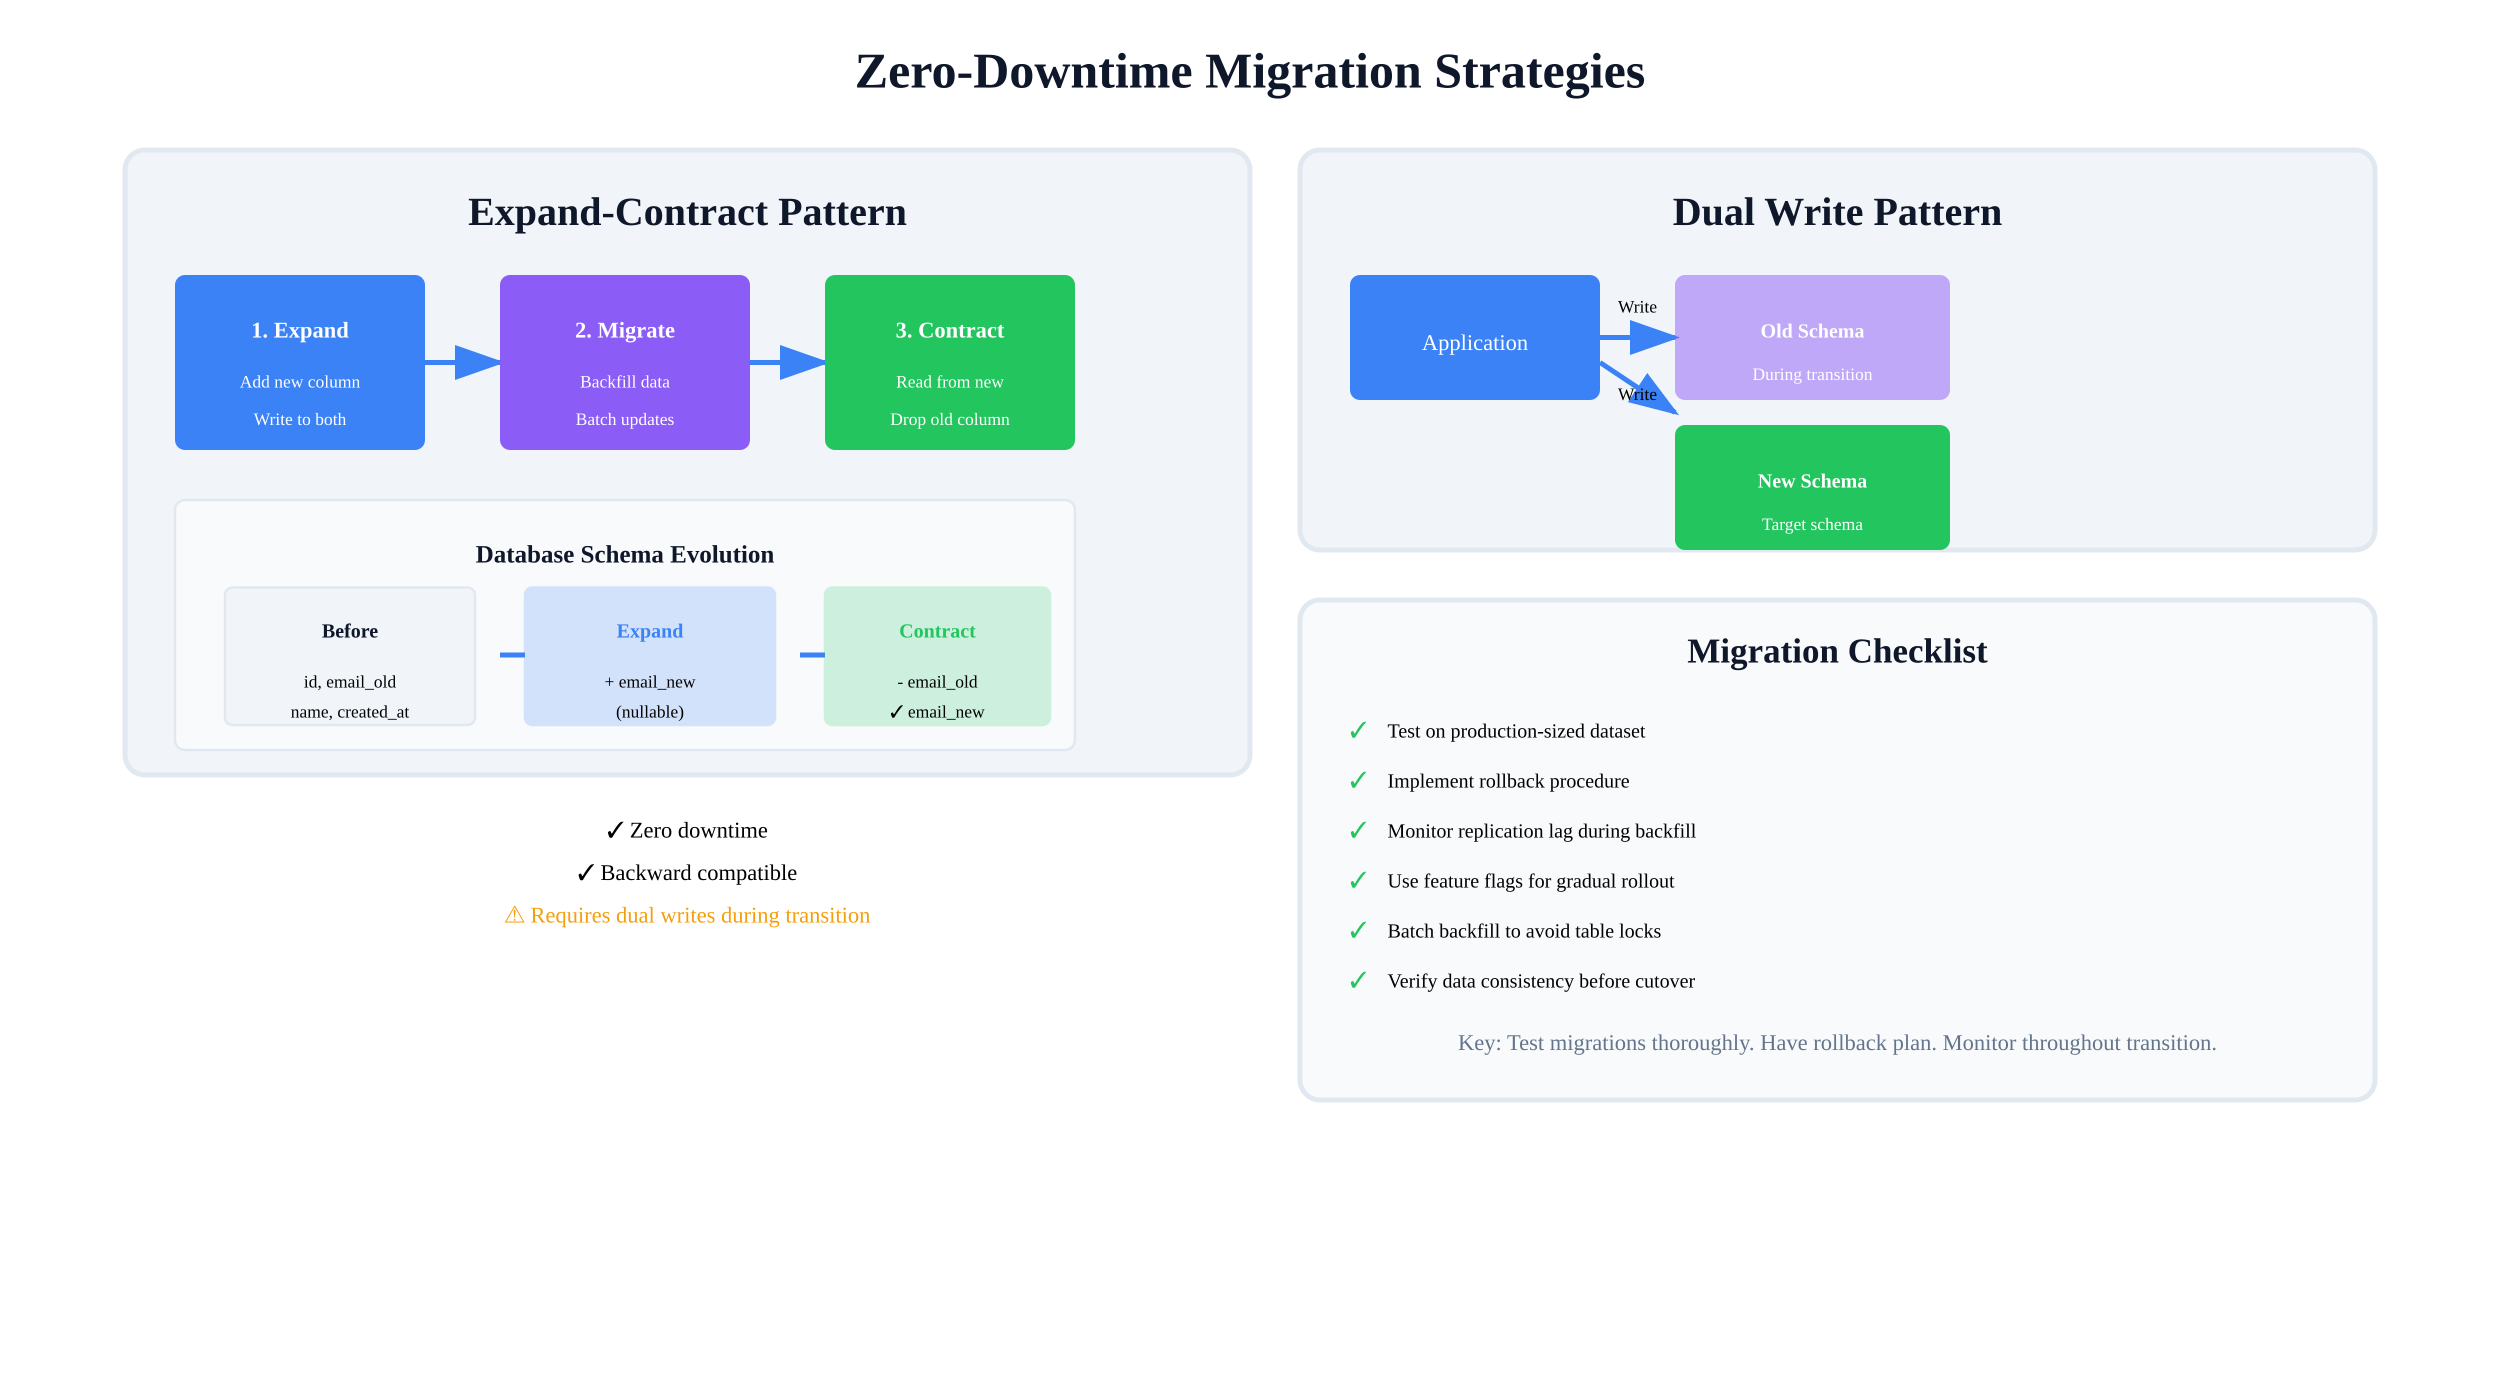
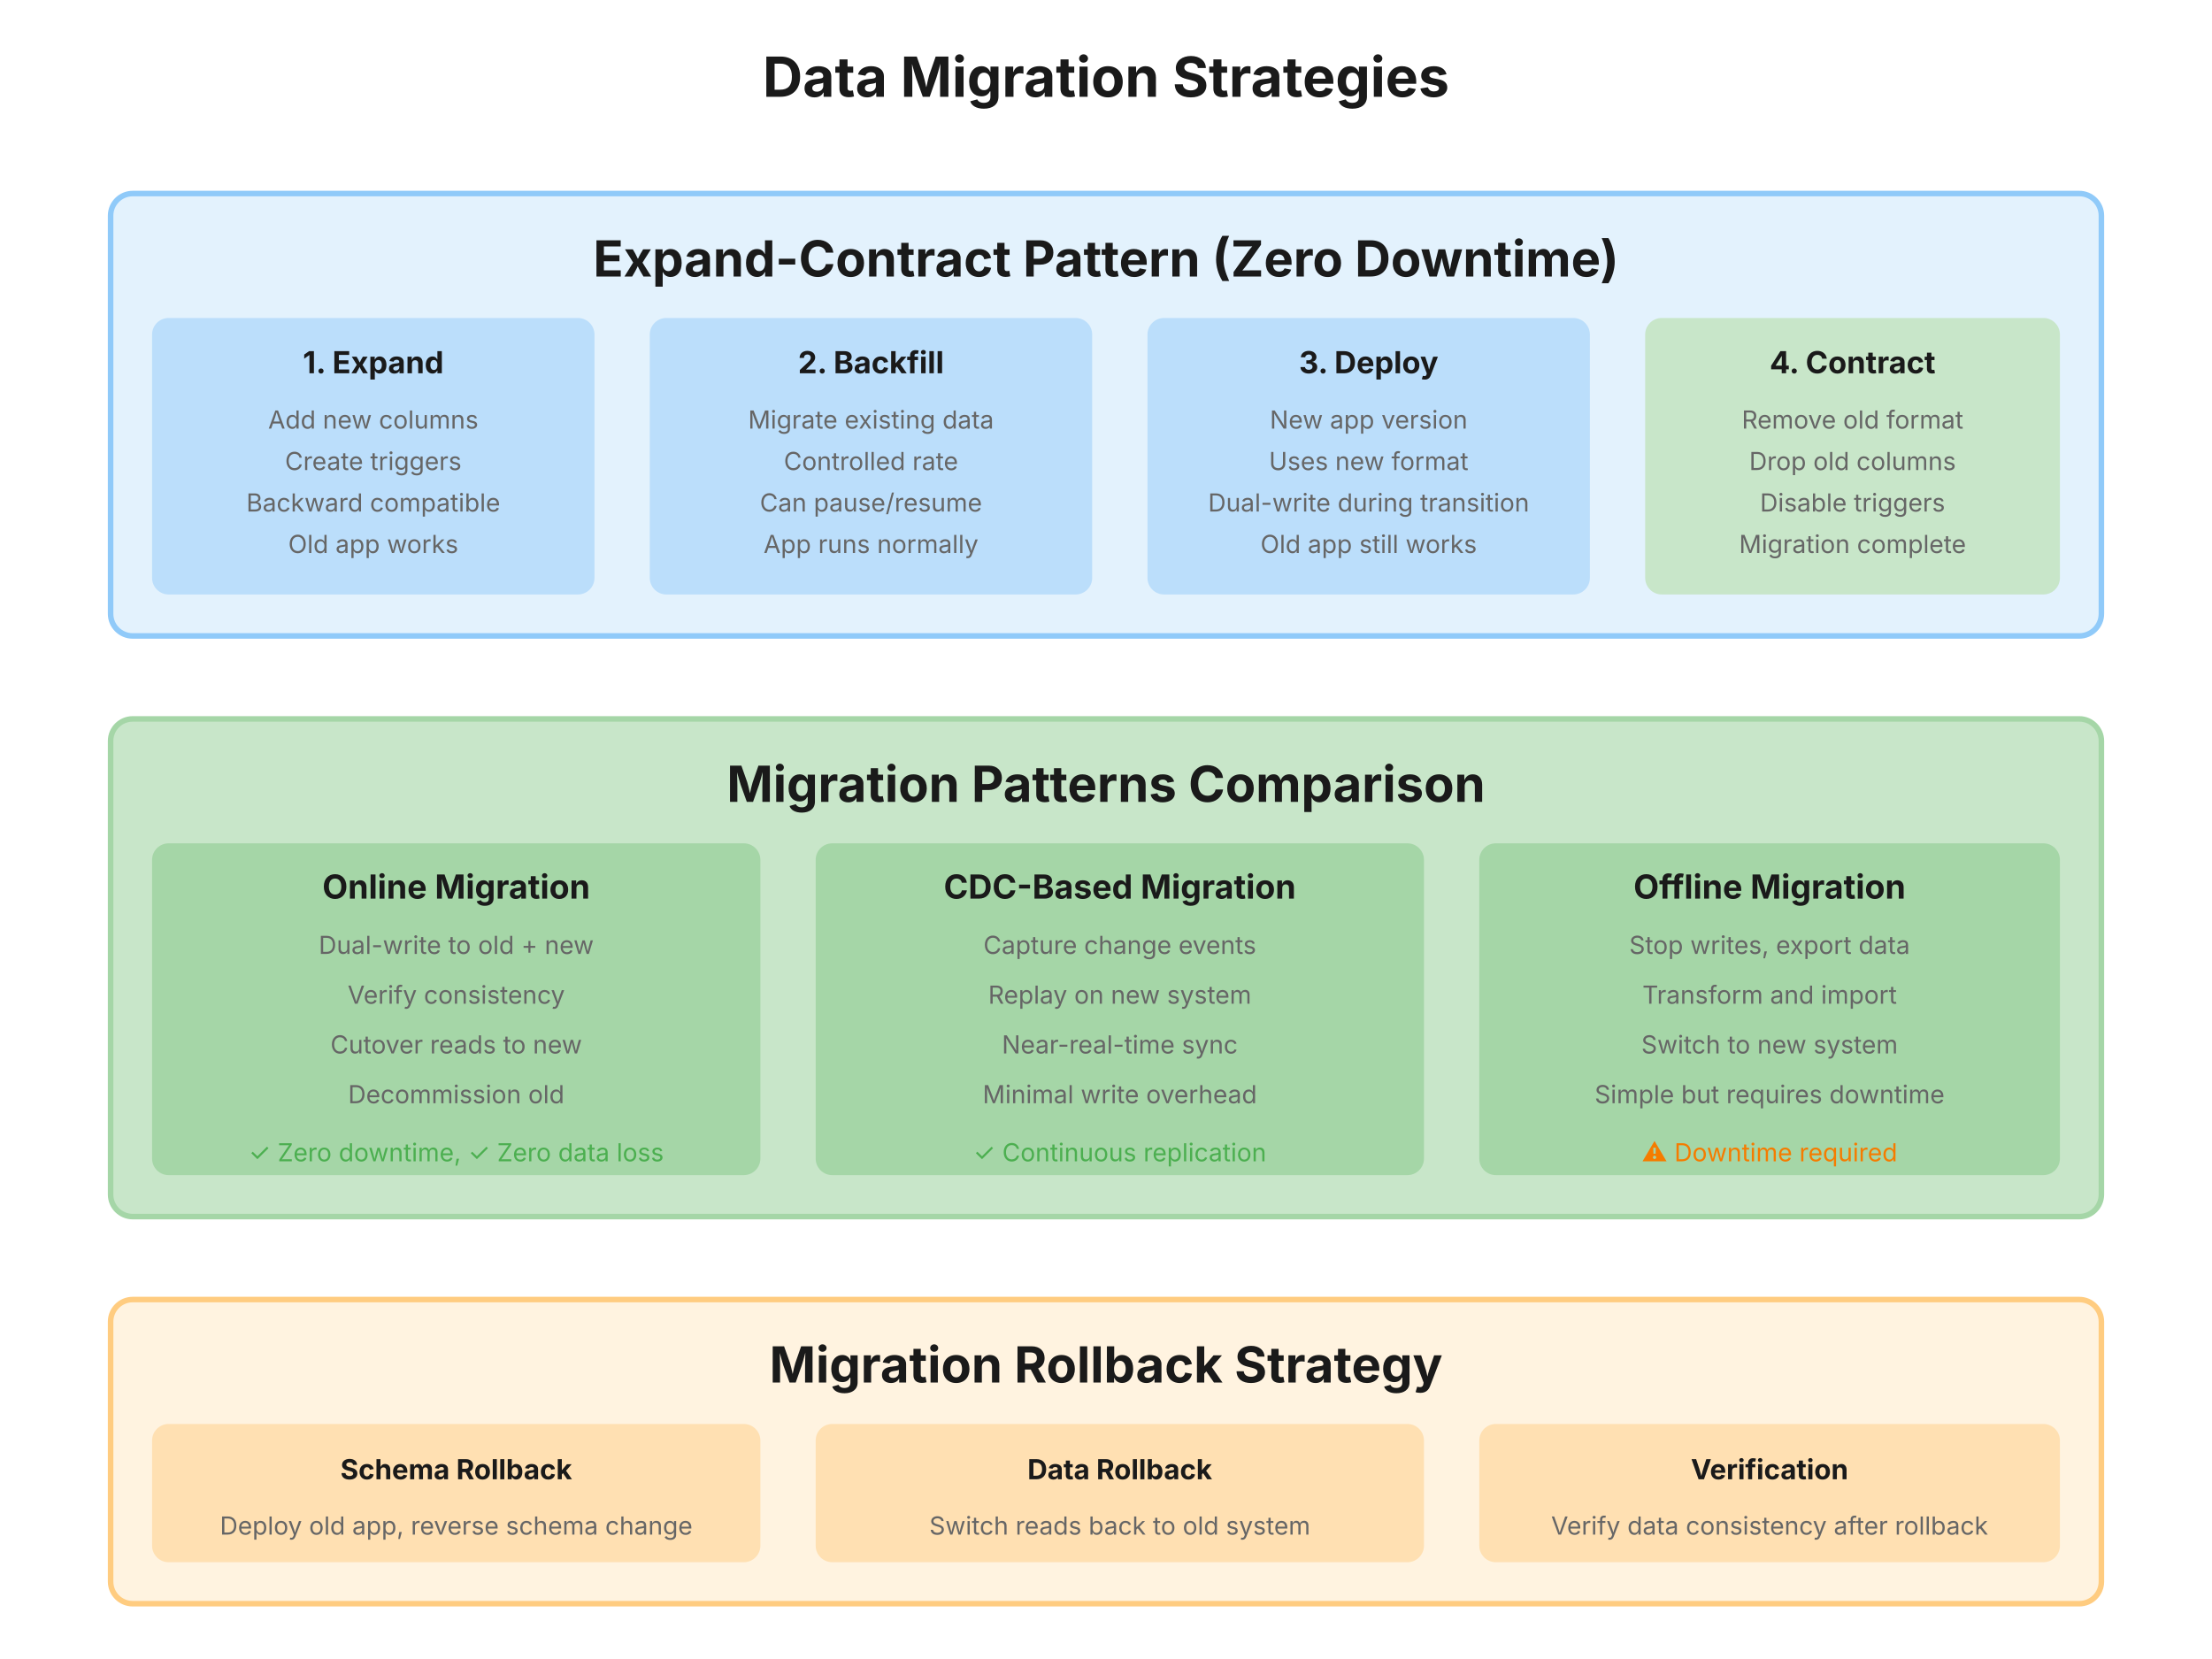
- <svg xmlns="http://www.w3.org/2000/svg" viewBox="0 0 1000 550">
-   <defs>
-     <marker id="dataMigArrow" markerWidth="10" markerHeight="7" refX="9" refY="3.5" orient="auto">
-       <polygon points="0 0, 10 3.5, 0 7" fill="#3b82f6" />
-     </marker>
-   </defs>
-   <rect width="1000" height="550" fill="#ffffff" />
-   <text x="500" y="35" text-anchor="middle" font-size="20" font-weight="bold" fill="#0f172a">Zero-Downtime Migration Strategies</text>
-   <rect x="50" y="60" width="450" height="250" rx="8" fill="#f1f5f9" stroke="#e2e8f0" stroke-width="2" />
-   <text x="275" y="90" text-anchor="middle" font-size="16" font-weight="bold" fill="#0f172a">Expand-Contract Pattern</text>
-   <rect x="70" y="110" width="100" height="70" rx="4" fill="#3b82f6" />
-   <text x="120" y="135" text-anchor="middle" font-size="9" font-weight="bold" fill="var(--text-inverse, #ffffff">1. Expand</text>
-   <text x="120" y="155" text-anchor="middle" font-size="7" fill="var(--text-inverse, #ffffff">Add new column</text>
-   <text x="120" y="170" text-anchor="middle" font-size="7" fill="var(--text-inverse, #ffffff">Write to both</text>
-   <line x1="170" y1="145" x2="200" y2="145" stroke="#3b82f6" stroke-width="2" marker-end="url(#dataMigArrow)" />
-   <rect x="200" y="110" width="100" height="70" rx="4" fill="#8b5cf6" />
-   <text x="250" y="135" text-anchor="middle" font-size="9" font-weight="bold" fill="var(--text-inverse, #ffffff">2. Migrate</text>
-   <text x="250" y="155" text-anchor="middle" font-size="7" fill="var(--text-inverse, #ffffff">Backfill data</text>
-   <text x="250" y="170" text-anchor="middle" font-size="7" fill="var(--text-inverse, #ffffff">Batch updates</text>
-   <line x1="300" y1="145" x2="330" y2="145" stroke="#3b82f6" stroke-width="2" marker-end="url(#dataMigArrow)" />
-   <rect x="330" y="110" width="100" height="70" rx="4" fill="#22c55e" />
-   <text x="380" y="135" text-anchor="middle" font-size="9" font-weight="bold" fill="var(--text-inverse, #ffffff">3. Contract</text>
-   <text x="380" y="155" text-anchor="middle" font-size="7" fill="var(--text-inverse, #ffffff">Read from new</text>
-   <text x="380" y="170" text-anchor="middle" font-size="7" fill="var(--text-inverse, #ffffff">Drop old column</text>
-   <rect x="70" y="200" width="360" height="100" rx="4" fill="#f8fafc" stroke="#e2e8f0" stroke-width="1" />
-   <text x="250" y="225" text-anchor="middle" font-size="10" font-weight="bold" fill="var(--text-primary, #0f172a">Database Schema Evolution</text>
-   <rect x="90" y="235" width="100" height="55" rx="3" fill="#f1f5f9" stroke="#e2e8f0" stroke-width="1" />
-   <text x="140" y="255" text-anchor="middle" font-size="8" font-weight="bold" fill="var(--text-primary, #0f172a">Before</text>
-   <text x="140" y="275" text-anchor="middle" font-size="7" fill="var(--text-secondary, #47556ird">id, email_old</text>
-   <text x="140" y="287" text-anchor="middle" font-size="7" fill="var(--text-secondary, #47556ird">name, created_at</text>
-   <line x1="200" y1="262" x2="210" y2="262" stroke="#3b82f6" stroke-width="2" />
-   <rect x="210" y="235" width="100" height="55" rx="3" fill="#3b82f6" opacity="0.2" stroke="#3b82f6" stroke-width="1" />
-   <text x="260" y="255" text-anchor="middle" font-size="8" font-weight="bold" fill="var(--border-blue, #3b82f6">Expand</text>
-   <text x="260" y="275" text-anchor="middle" font-size="7" fill="var(--text-secondary, #47556ird">+ email_new</text>
-   <text x="260" y="287" text-anchor="middle" font-size="7" fill="var(--text-secondary, #47556ird">(nullable)</text>
-   <line x1="320" y1="262" x2="330" y2="262" stroke="#3b82f6" stroke-width="2" />
-   <rect x="330" y="235" width="90" height="55" rx="3" fill="#22c55e" opacity="0.2" stroke="#22c55e" stroke-width="1" />
-   <text x="375" y="255" text-anchor="middle" font-size="8" font-weight="bold" fill="var(--border-green, #22c55e">Contract</text>
-   <text x="375" y="275" text-anchor="middle" font-size="7" fill="var(--text-secondary, #47556ird">- email_old</text>
-   <text x="375" y="287" text-anchor="middle" font-size="7" fill="var(--text-secondary, #47556ird">✓ email_new</text>
-   <text x="275" y="335" text-anchor="middle" font-size="9" fill="var(--text-secondary, #47556ird">✓ Zero downtime</text>
-   <text x="275" y="352" text-anchor="middle" font-size="9" fill="var(--text-secondary, #47556ird">✓ Backward compatible</text>
-   <text x="275" y="369" text-anchor="middle" font-size="9" fill="#f59e0b">⚠ Requires dual writes during transition</text>
-   <rect x="520" y="60" width="430" height="160" rx="8" fill="#f1f5f9" stroke="#e2e8f0" stroke-width="2" />
-   <text x="735" y="90" text-anchor="middle" font-size="16" font-weight="bold" fill="var(--text-primary, #0f172a">Dual Write Pattern</text>
-   <rect x="540" y="110" width="100" height="50" rx="4" fill="#3b82f6" />
-   <text x="590" y="140" text-anchor="middle" font-size="9" fill="var(--text-inverse, #ffffff">Application</text>
-   <line x1="640" y1="135" x2="670" y2="135" stroke="#3b82f6" stroke-width="2" marker-end="url(#dataMigArrow)" />
-   <text x="655" y="125" text-anchor="middle" font-size="7" fill="var(--text-secondary, #47556ird">Write</text>
-   <line x1="640" y1="145" x2="670" y2="165" stroke="#3b82f6" stroke-width="2" marker-end="url(#dataMigArrow)" />
-   <text x="655" y="160" text-anchor="middle" font-size="7" fill="var(--text-secondary, #47556ird">Write</text>
-   <rect x="670" y="110" width="110" height="50" rx="4" fill="#8b5cf6" opacity="0.5" />
-   <text x="725" y="135" text-anchor="middle" font-size="8" font-weight="bold" fill="var(--text-inverse, #ffffff">Old Schema</text>
-   <text x="725" y="152" text-anchor="middle" font-size="7" fill="var(--text-inverse, #ffffff">During transition</text>
-   <rect x="670" y="170" width="110" height="50" rx="4" fill="#22c55e" />
-   <text x="725" y="195" text-anchor="middle" font-size="8" font-weight="bold" fill="var(--text-inverse, #ffffff">New Schema</text>
-   <text x="725" y="212" text-anchor="middle" font-size="7" fill="var(--text-inverse, #ffffff">Target schema</text>
-   <text x="735" y="250" text-anchor="middle" font-size="9" fill="var(--text-secondary, #47556ird">✓ Both writes succeed before completing</text>
-   <text x="735" y="267" text-anchor="middle" font-size="9" fill="#ef4444">✗ Risk of inconsistency if one fails</text>
-   <rect x="520" y="240" width="430" height="200" rx="8" fill="#f8fafc" stroke="#e2e8f0" stroke-width="2" />
-   <text x="735" y="265" text-anchor="middle" font-size="14" font-weight="bold" fill="var(--text-primary, #0f172a">Migration Checklist</text>
-   <text x="540" y="295" font-size="9" fill="var(--border-green, #22c55e" font-weight="bold">✓</text>
-   <text x="555" y="295" font-size="8" fill="var(--text-secondary, #47556ird">Test on production-sized dataset</text>
-   <text x="540" y="315" font-size="9" fill="var(--border-green, #22c55e" font-weight="bold">✓</text>
-   <text x="555" y="315" font-size="8" fill="var(--text-secondary, #47556ird">Implement rollback procedure</text>
-   <text x="540" y="335" font-size="9" fill="var(--border-green, #22c55e" font-weight="bold">✓</text>
-   <text x="555" y="335" font-size="8" fill="var(--text-secondary, #47556ird">Monitor replication lag during backfill</text>
-   <text x="540" y="355" font-size="9" fill="var(--border-green, #22c55e" font-weight="bold">✓</text>
-   <text x="555" y="355" font-size="8" fill="var(--text-secondary, #47556ird">Use feature flags for gradual rollout</text>
-   <text x="540" y="375" font-size="9" fill="var(--border-green, #22c55e" font-weight="bold">✓</text>
-   <text x="555" y="375" font-size="8" fill="var(--text-secondary, #47556ird">Batch backfill to avoid table locks</text>
-   <text x="540" y="395" font-size="9" fill="var(--border-green, #22c55e" font-weight="bold">✓</text>
-   <text x="555" y="395" font-size="8" fill="var(--text-secondary, #47556ird">Verify data consistency before cutover</text>
-   <text x="735" y="420" text-anchor="middle" font-size="9" fill="var(--text-muted, #64748b">Key: Test migrations thoroughly. Have rollback plan. Monitor throughout transition.</text>
+ <svg xmlns="http://www.w3.org/2000/svg" viewBox="0 0 800 600" font-family="system-ui, -apple-system, sans-serif">
+   <rect width="800" height="600" fill="#ffffff" />
+   <text x="400" y="35" font-size="20" font-weight="bold" text-anchor="middle" fill="#1a1a1a">Data Migration Strategies</text>
+   <rect x="40" y="70" width="720" height="160" rx="8" fill="#e3f2fd" stroke="#90caf9" stroke-width="2" />
+   <text x="400" y="100" font-size="18" font-weight="bold" text-anchor="middle" fill="#1a1a1a">Expand-Contract Pattern (Zero Downtime)</text>
+   <rect x="55" y="115" width="160" height="100" rx="6" fill="#bbdefb" />
+   <text x="135" y="135" font-size="11" font-weight="bold" text-anchor="middle" fill="#1a1a1a">1. Expand</text>
+   <text x="135" y="155" font-size="9" text-anchor="middle" fill="#666666">Add new columns</text>
+   <text x="135" y="170" font-size="9" text-anchor="middle" fill="#666666">Create triggers</text>
+   <text x="135" y="185" font-size="9" text-anchor="middle" fill="#666666">Backward compatible</text>
+   <text x="135" y="200" font-size="9" text-anchor="middle" fill="#666666">Old app works</text>
+   <rect x="235" y="115" width="160" height="100" rx="6" fill="#bbdefb" />
+   <text x="315" y="135" font-size="11" font-weight="bold" text-anchor="middle" fill="#1a1a1a">2. Backfill</text>
+   <text x="315" y="155" font-size="9" text-anchor="middle" fill="#666666">Migrate existing data</text>
+   <text x="315" y="170" font-size="9" text-anchor="middle" fill="#666666">Controlled rate</text>
+   <text x="315" y="185" font-size="9" text-anchor="middle" fill="#666666">Can pause/resume</text>
+   <text x="315" y="200" font-size="9" text-anchor="middle" fill="#666666">App runs normally</text>
+   <rect x="415" y="115" width="160" height="100" rx="6" fill="#bbdefb" />
+   <text x="495" y="135" font-size="11" font-weight="bold" text-anchor="middle" fill="#1a1a1a">3. Deploy</text>
+   <text x="495" y="155" font-size="9" text-anchor="middle" fill="#666666">New app version</text>
+   <text x="495" y="170" font-size="9" text-anchor="middle" fill="#666666">Uses new format</text>
+   <text x="495" y="185" font-size="9" text-anchor="middle" fill="#666666">Dual-write during transition</text>
+   <text x="495" y="200" font-size="9" text-anchor="middle" fill="#666666">Old app still works</text>
+   <rect x="595" y="115" width="150" height="100" rx="6" fill="#c8e6c9" />
+   <text x="670" y="135" font-size="11" font-weight="bold" text-anchor="middle" fill="#1a1a1a">4. Contract</text>
+   <text x="670" y="155" font-size="9" text-anchor="middle" fill="#666666">Remove old format</text>
+   <text x="670" y="170" font-size="9" text-anchor="middle" fill="#666666">Drop old columns</text>
+   <text x="670" y="185" font-size="9" text-anchor="middle" fill="#666666">Disable triggers</text>
+   <text x="670" y="200" font-size="9" text-anchor="middle" fill="#666666">Migration complete</text>
+   <rect x="40" y="260" width="720" height="180" rx="8" fill="#c8e6c9" stroke="#a5d6a7" stroke-width="2" />
+   <text x="400" y="290" font-size="18" font-weight="bold" text-anchor="middle" fill="#1a1a1a">Migration Patterns Comparison</text>
+   <rect x="55" y="305" width="220" height="120" rx="6" fill="#a5d6a7" />
+   <text x="165" y="325" font-size="12" font-weight="bold" text-anchor="middle" fill="#1a1a1a">Online Migration</text>
+   <text x="165" y="345" font-size="9" text-anchor="middle" fill="#666666">Dual-write to old + new</text>
+   <text x="165" y="363" font-size="9" text-anchor="middle" fill="#666666">Verify consistency</text>
+   <text x="165" y="381" font-size="9" text-anchor="middle" fill="#666666">Cutover reads to new</text>
+   <text x="165" y="399" font-size="9" text-anchor="middle" fill="#666666">Decommission old</text>
+   <text x="165" y="420" font-size="9" text-anchor="middle" fill="#4caf50">✓ Zero downtime, ✓ Zero data loss</text>
+   <rect x="295" y="305" width="220" height="120" rx="6" fill="#a5d6a7" />
+   <text x="405" y="325" font-size="12" font-weight="bold" text-anchor="middle" fill="#1a1a1a">CDC-Based Migration</text>
+   <text x="405" y="345" font-size="9" text-anchor="middle" fill="#666666">Capture change events</text>
+   <text x="405" y="363" font-size="9" text-anchor="middle" fill="#666666">Replay on new system</text>
+   <text x="405" y="381" font-size="9" text-anchor="middle" fill="#666666">Near-real-time sync</text>
+   <text x="405" y="399" font-size="9" text-anchor="middle" fill="#666666">Minimal write overhead</text>
+   <text x="405" y="420" font-size="9" text-anchor="middle" fill="#4caf50">✓ Continuous replication</text>
+   <rect x="535" y="305" width="210" height="120" rx="6" fill="#a5d6a7" />
+   <text x="640" y="325" font-size="12" font-weight="bold" text-anchor="middle" fill="#1a1a1a">Offline Migration</text>
+   <text x="640" y="345" font-size="9" text-anchor="middle" fill="#666666">Stop writes, export data</text>
+   <text x="640" y="363" font-size="9" text-anchor="middle" fill="#666666">Transform and import</text>
+   <text x="640" y="381" font-size="9" text-anchor="middle" fill="#666666">Switch to new system</text>
+   <text x="640" y="399" font-size="9" text-anchor="middle" fill="#666666">Simple but requires downtime</text>
+   <text x="640" y="420" font-size="9" text-anchor="middle" fill="#f57c00">⚠ Downtime required</text>
+   <rect x="40" y="470" width="720" height="110" rx="8" fill="#fff3e0" stroke="#ffcc80" stroke-width="2" />
+   <text x="400" y="500" font-size="18" font-weight="bold" text-anchor="middle" fill="#1a1a1a">Migration Rollback Strategy</text>
+   <rect x="55" y="515" width="220" height="50" rx="6" fill="#ffe0b2" />
+   <text x="165" y="535" font-size="10" font-weight="bold" text-anchor="middle" fill="#1a1a1a">Schema Rollback</text>
+   <text x="165" y="555" font-size="9" text-anchor="middle" fill="#666666">Deploy old app, reverse schema change</text>
+   <rect x="295" y="515" width="220" height="50" rx="6" fill="#ffe0b2" />
+   <text x="405" y="535" font-size="10" font-weight="bold" text-anchor="middle" fill="#1a1a1a">Data Rollback</text>
+   <text x="405" y="555" font-size="9" text-anchor="middle" fill="#666666">Switch reads back to old system</text>
+   <rect x="535" y="515" width="210" height="50" rx="6" fill="#ffe0b2" />
+   <text x="640" y="535" font-size="10" font-weight="bold" text-anchor="middle" fill="#1a1a1a">Verification</text>
+   <text x="640" y="555" font-size="9" text-anchor="middle" fill="#666666">Verify data consistency after rollback</text>
</svg>
